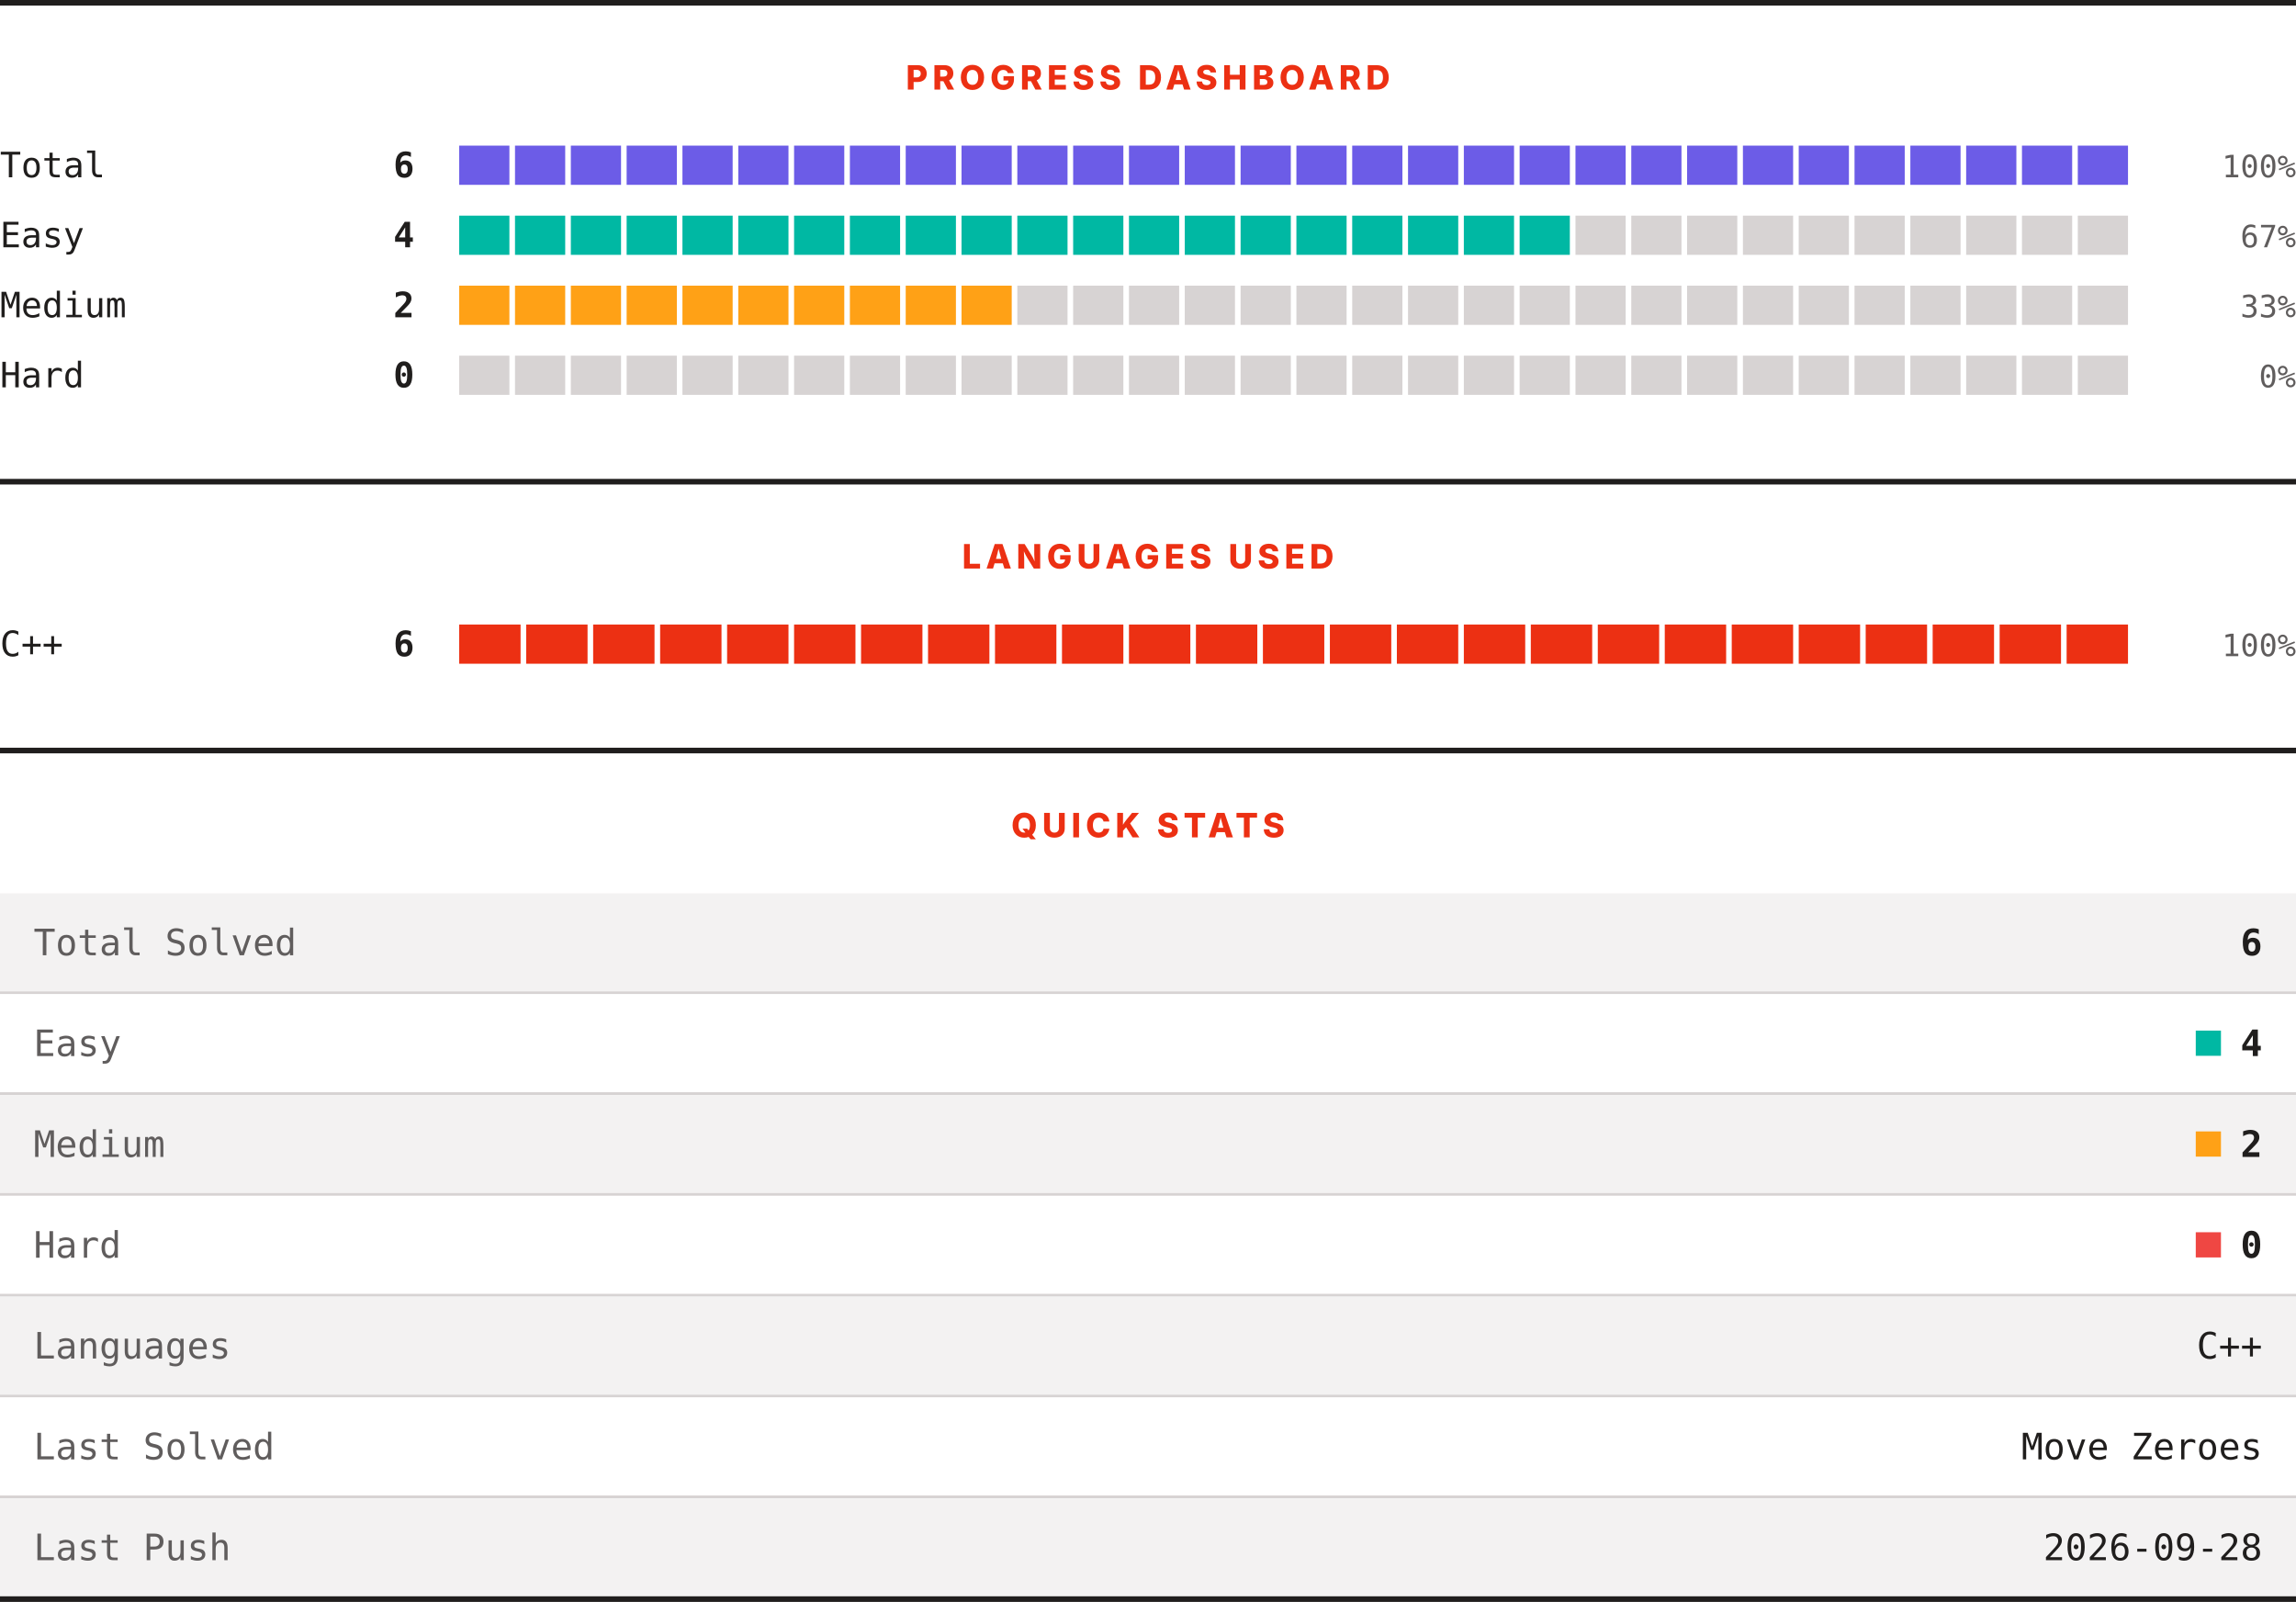
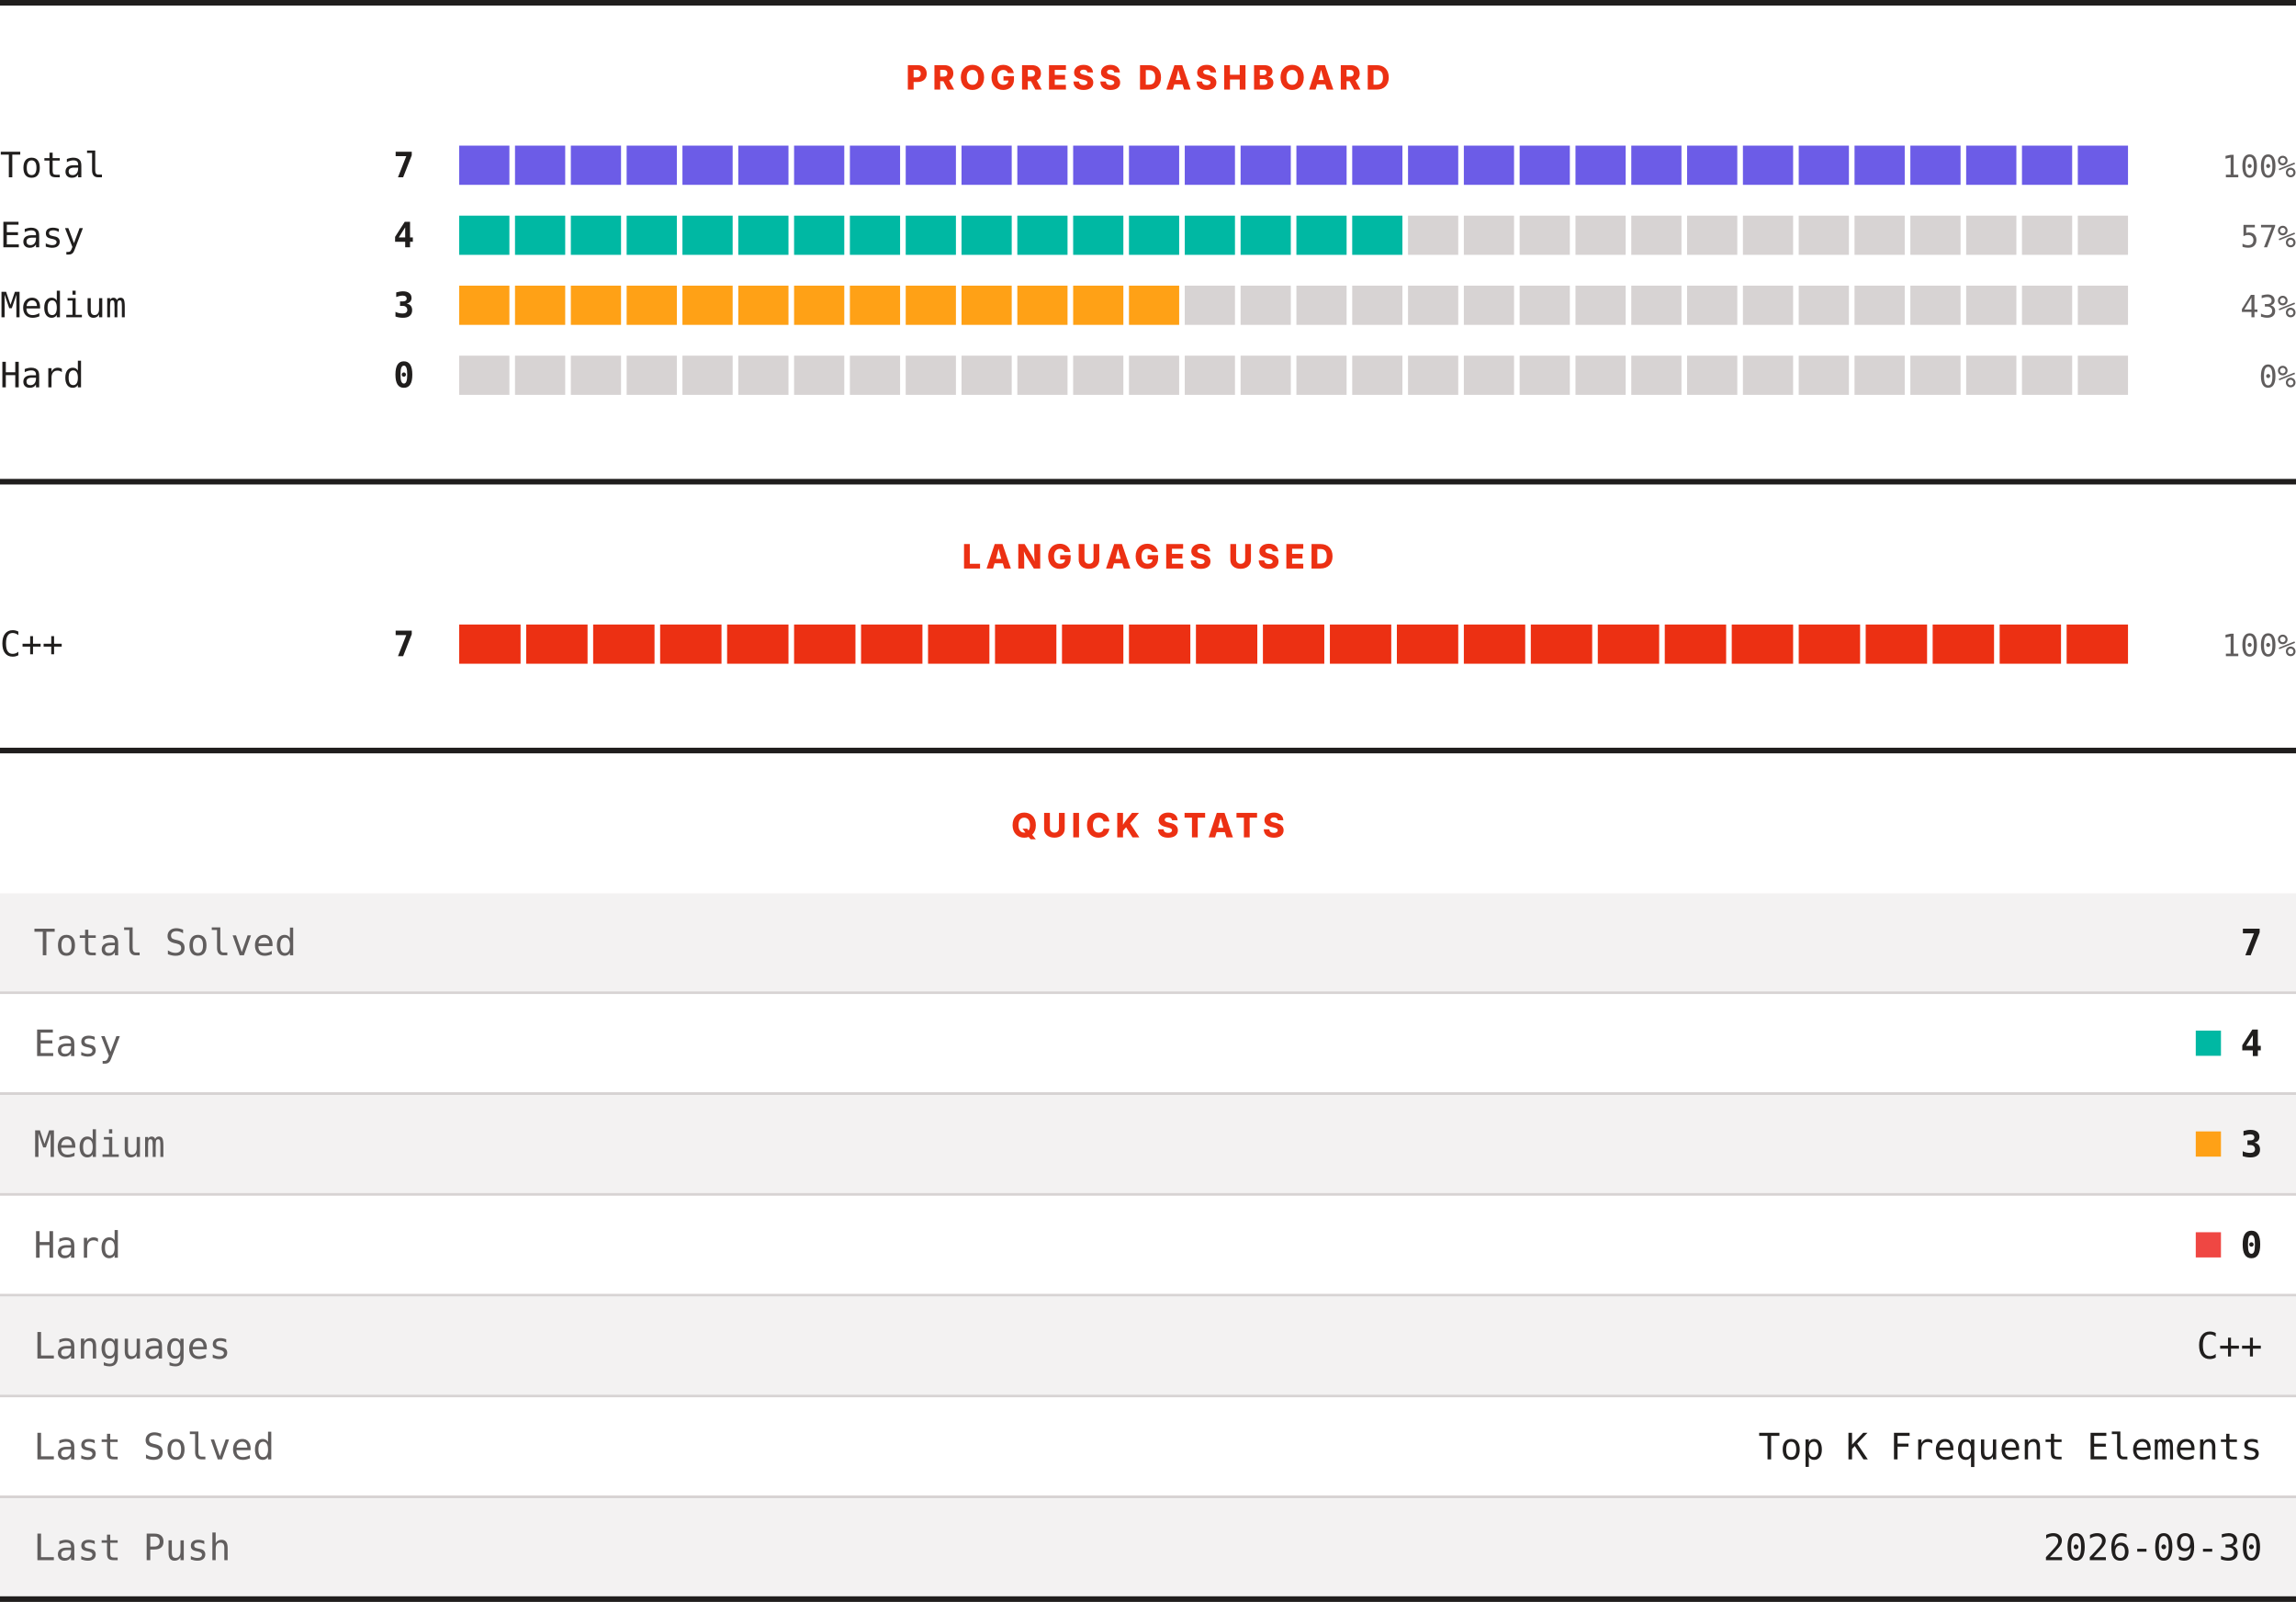
<svg xmlns="http://www.w3.org/2000/svg" width="820" height="572" viewBox="0 0 820 572" role="img" aria-label="LeetCode progress, languages and quick stats">
  <rect width="820" height="572" fill="#ffffff" />
  <rect x="0" y="0" width="820" height="2" fill="#201e1d" />
  <text x="410" y="32" text-anchor="middle" font-family="Archivo, system-ui, -apple-system, Segoe UI, sans-serif" font-size="12" font-weight="800" letter-spacing="1.68" fill="#ec3013">PROGRESS DASHBOARD</text>
  <text x="0" y="63.3" font-family="ui-monospace, SFMono-Regular, Menlo, Consolas, monospace" font-size="12.5" fill="#201e1d">Total</text>
-   <text x="148" y="63.3" text-anchor="end" font-family="ui-monospace, SFMono-Regular, Menlo, Consolas, monospace" font-size="12.5" font-weight="700" fill="#201e1d">6</text>
+   <text x="148" y="63.3" text-anchor="end" font-family="ui-monospace, SFMono-Regular, Menlo, Consolas, monospace" font-size="12.5" font-weight="700" fill="#201e1d">7</text>
  <rect x="164.00" y="52" width="17.93" height="14" fill="#6c5ce7" />
  <rect x="183.93" y="52" width="17.93" height="14" fill="#6c5ce7" />
  <rect x="203.87" y="52" width="17.93" height="14" fill="#6c5ce7" />
  <rect x="223.80" y="52" width="17.93" height="14" fill="#6c5ce7" />
  <rect x="243.73" y="52" width="17.93" height="14" fill="#6c5ce7" />
  <rect x="263.67" y="52" width="17.93" height="14" fill="#6c5ce7" />
  <rect x="283.60" y="52" width="17.93" height="14" fill="#6c5ce7" />
  <rect x="303.53" y="52" width="17.93" height="14" fill="#6c5ce7" />
  <rect x="323.47" y="52" width="17.93" height="14" fill="#6c5ce7" />
  <rect x="343.40" y="52" width="17.93" height="14" fill="#6c5ce7" />
  <rect x="363.33" y="52" width="17.93" height="14" fill="#6c5ce7" />
  <rect x="383.27" y="52" width="17.93" height="14" fill="#6c5ce7" />
  <rect x="403.20" y="52" width="17.93" height="14" fill="#6c5ce7" />
  <rect x="423.13" y="52" width="17.93" height="14" fill="#6c5ce7" />
  <rect x="443.07" y="52" width="17.93" height="14" fill="#6c5ce7" />
  <rect x="463.00" y="52" width="17.93" height="14" fill="#6c5ce7" />
  <rect x="482.93" y="52" width="17.93" height="14" fill="#6c5ce7" />
  <rect x="502.87" y="52" width="17.93" height="14" fill="#6c5ce7" />
  <rect x="522.80" y="52" width="17.93" height="14" fill="#6c5ce7" />
  <rect x="542.73" y="52" width="17.93" height="14" fill="#6c5ce7" />
  <rect x="562.67" y="52" width="17.93" height="14" fill="#6c5ce7" />
  <rect x="582.60" y="52" width="17.93" height="14" fill="#6c5ce7" />
  <rect x="602.53" y="52" width="17.93" height="14" fill="#6c5ce7" />
  <rect x="622.47" y="52" width="17.93" height="14" fill="#6c5ce7" />
  <rect x="642.40" y="52" width="17.93" height="14" fill="#6c5ce7" />
  <rect x="662.33" y="52" width="17.93" height="14" fill="#6c5ce7" />
  <rect x="682.27" y="52" width="17.93" height="14" fill="#6c5ce7" />
  <rect x="702.20" y="52" width="17.93" height="14" fill="#6c5ce7" />
  <rect x="722.13" y="52" width="17.93" height="14" fill="#6c5ce7" />
  <rect x="742.07" y="52" width="17.93" height="14" fill="#6c5ce7" />
  <text x="820" y="63.3" text-anchor="end" font-family="ui-monospace, SFMono-Regular, Menlo, Consolas, monospace" font-size="11" fill="#605d5d">100%</text>
  <text x="0" y="88.3" font-family="ui-monospace, SFMono-Regular, Menlo, Consolas, monospace" font-size="12.5" fill="#201e1d">Easy</text>
  <text x="148" y="88.3" text-anchor="end" font-family="ui-monospace, SFMono-Regular, Menlo, Consolas, monospace" font-size="12.5" font-weight="700" fill="#201e1d">4</text>
  <rect x="164.00" y="77" width="17.93" height="14" fill="#00b8a3" />
  <rect x="183.93" y="77" width="17.93" height="14" fill="#00b8a3" />
  <rect x="203.87" y="77" width="17.93" height="14" fill="#00b8a3" />
  <rect x="223.80" y="77" width="17.93" height="14" fill="#00b8a3" />
  <rect x="243.73" y="77" width="17.93" height="14" fill="#00b8a3" />
  <rect x="263.67" y="77" width="17.93" height="14" fill="#00b8a3" />
  <rect x="283.60" y="77" width="17.93" height="14" fill="#00b8a3" />
  <rect x="303.53" y="77" width="17.93" height="14" fill="#00b8a3" />
  <rect x="323.47" y="77" width="17.93" height="14" fill="#00b8a3" />
  <rect x="343.40" y="77" width="17.93" height="14" fill="#00b8a3" />
  <rect x="363.33" y="77" width="17.93" height="14" fill="#00b8a3" />
  <rect x="383.27" y="77" width="17.93" height="14" fill="#00b8a3" />
  <rect x="403.20" y="77" width="17.93" height="14" fill="#00b8a3" />
  <rect x="423.13" y="77" width="17.93" height="14" fill="#00b8a3" />
  <rect x="443.07" y="77" width="17.93" height="14" fill="#00b8a3" />
  <rect x="463.00" y="77" width="17.93" height="14" fill="#00b8a3" />
  <rect x="482.93" y="77" width="17.93" height="14" fill="#00b8a3" />
-   <rect x="502.87" y="77" width="17.93" height="14" fill="#00b8a3" />
-   <rect x="522.80" y="77" width="17.93" height="14" fill="#00b8a3" />
-   <rect x="542.73" y="77" width="17.93" height="14" fill="#00b8a3" />
+   <rect x="502.87" y="77" width="17.93" height="14" fill="#d7d3d3" />
+   <rect x="522.80" y="77" width="17.93" height="14" fill="#d7d3d3" />
+   <rect x="542.73" y="77" width="17.93" height="14" fill="#d7d3d3" />
  <rect x="562.67" y="77" width="17.93" height="14" fill="#d7d3d3" />
  <rect x="582.60" y="77" width="17.93" height="14" fill="#d7d3d3" />
  <rect x="602.53" y="77" width="17.93" height="14" fill="#d7d3d3" />
  <rect x="622.47" y="77" width="17.93" height="14" fill="#d7d3d3" />
  <rect x="642.40" y="77" width="17.93" height="14" fill="#d7d3d3" />
  <rect x="662.33" y="77" width="17.93" height="14" fill="#d7d3d3" />
  <rect x="682.27" y="77" width="17.93" height="14" fill="#d7d3d3" />
  <rect x="702.20" y="77" width="17.93" height="14" fill="#d7d3d3" />
  <rect x="722.13" y="77" width="17.93" height="14" fill="#d7d3d3" />
  <rect x="742.07" y="77" width="17.93" height="14" fill="#d7d3d3" />
-   <text x="820" y="88.3" text-anchor="end" font-family="ui-monospace, SFMono-Regular, Menlo, Consolas, monospace" font-size="11" fill="#605d5d">67%</text>
+   <text x="820" y="88.3" text-anchor="end" font-family="ui-monospace, SFMono-Regular, Menlo, Consolas, monospace" font-size="11" fill="#605d5d">57%</text>
  <text x="0" y="113.3" font-family="ui-monospace, SFMono-Regular, Menlo, Consolas, monospace" font-size="12.5" fill="#201e1d">Medium</text>
-   <text x="148" y="113.3" text-anchor="end" font-family="ui-monospace, SFMono-Regular, Menlo, Consolas, monospace" font-size="12.5" font-weight="700" fill="#201e1d">2</text>
+   <text x="148" y="113.3" text-anchor="end" font-family="ui-monospace, SFMono-Regular, Menlo, Consolas, monospace" font-size="12.5" font-weight="700" fill="#201e1d">3</text>
  <rect x="164.00" y="102" width="17.93" height="14" fill="#ffa116" />
  <rect x="183.93" y="102" width="17.93" height="14" fill="#ffa116" />
  <rect x="203.87" y="102" width="17.93" height="14" fill="#ffa116" />
  <rect x="223.80" y="102" width="17.93" height="14" fill="#ffa116" />
  <rect x="243.73" y="102" width="17.93" height="14" fill="#ffa116" />
  <rect x="263.67" y="102" width="17.93" height="14" fill="#ffa116" />
  <rect x="283.60" y="102" width="17.93" height="14" fill="#ffa116" />
  <rect x="303.53" y="102" width="17.93" height="14" fill="#ffa116" />
  <rect x="323.47" y="102" width="17.93" height="14" fill="#ffa116" />
  <rect x="343.40" y="102" width="17.93" height="14" fill="#ffa116" />
-   <rect x="363.33" y="102" width="17.93" height="14" fill="#d7d3d3" />
-   <rect x="383.27" y="102" width="17.93" height="14" fill="#d7d3d3" />
-   <rect x="403.20" y="102" width="17.93" height="14" fill="#d7d3d3" />
+   <rect x="363.33" y="102" width="17.93" height="14" fill="#ffa116" />
+   <rect x="383.27" y="102" width="17.93" height="14" fill="#ffa116" />
+   <rect x="403.20" y="102" width="17.93" height="14" fill="#ffa116" />
  <rect x="423.13" y="102" width="17.93" height="14" fill="#d7d3d3" />
  <rect x="443.07" y="102" width="17.93" height="14" fill="#d7d3d3" />
  <rect x="463.00" y="102" width="17.93" height="14" fill="#d7d3d3" />
  <rect x="482.93" y="102" width="17.93" height="14" fill="#d7d3d3" />
  <rect x="502.87" y="102" width="17.93" height="14" fill="#d7d3d3" />
  <rect x="522.80" y="102" width="17.93" height="14" fill="#d7d3d3" />
  <rect x="542.73" y="102" width="17.93" height="14" fill="#d7d3d3" />
  <rect x="562.67" y="102" width="17.93" height="14" fill="#d7d3d3" />
  <rect x="582.60" y="102" width="17.93" height="14" fill="#d7d3d3" />
  <rect x="602.53" y="102" width="17.93" height="14" fill="#d7d3d3" />
  <rect x="622.47" y="102" width="17.93" height="14" fill="#d7d3d3" />
  <rect x="642.40" y="102" width="17.93" height="14" fill="#d7d3d3" />
  <rect x="662.33" y="102" width="17.93" height="14" fill="#d7d3d3" />
  <rect x="682.27" y="102" width="17.93" height="14" fill="#d7d3d3" />
  <rect x="702.20" y="102" width="17.93" height="14" fill="#d7d3d3" />
  <rect x="722.13" y="102" width="17.93" height="14" fill="#d7d3d3" />
  <rect x="742.07" y="102" width="17.93" height="14" fill="#d7d3d3" />
-   <text x="820" y="113.3" text-anchor="end" font-family="ui-monospace, SFMono-Regular, Menlo, Consolas, monospace" font-size="11" fill="#605d5d">33%</text>
+   <text x="820" y="113.3" text-anchor="end" font-family="ui-monospace, SFMono-Regular, Menlo, Consolas, monospace" font-size="11" fill="#605d5d">43%</text>
  <text x="0" y="138.3" font-family="ui-monospace, SFMono-Regular, Menlo, Consolas, monospace" font-size="12.5" fill="#201e1d">Hard</text>
  <text x="148" y="138.3" text-anchor="end" font-family="ui-monospace, SFMono-Regular, Menlo, Consolas, monospace" font-size="12.5" font-weight="700" fill="#201e1d">0</text>
  <rect x="164.00" y="127" width="17.93" height="14" fill="#d7d3d3" />
  <rect x="183.93" y="127" width="17.93" height="14" fill="#d7d3d3" />
  <rect x="203.87" y="127" width="17.93" height="14" fill="#d7d3d3" />
  <rect x="223.80" y="127" width="17.93" height="14" fill="#d7d3d3" />
  <rect x="243.73" y="127" width="17.93" height="14" fill="#d7d3d3" />
  <rect x="263.67" y="127" width="17.93" height="14" fill="#d7d3d3" />
  <rect x="283.60" y="127" width="17.93" height="14" fill="#d7d3d3" />
  <rect x="303.53" y="127" width="17.93" height="14" fill="#d7d3d3" />
  <rect x="323.47" y="127" width="17.93" height="14" fill="#d7d3d3" />
  <rect x="343.40" y="127" width="17.93" height="14" fill="#d7d3d3" />
  <rect x="363.33" y="127" width="17.93" height="14" fill="#d7d3d3" />
  <rect x="383.27" y="127" width="17.93" height="14" fill="#d7d3d3" />
  <rect x="403.20" y="127" width="17.93" height="14" fill="#d7d3d3" />
  <rect x="423.13" y="127" width="17.93" height="14" fill="#d7d3d3" />
  <rect x="443.07" y="127" width="17.93" height="14" fill="#d7d3d3" />
  <rect x="463.00" y="127" width="17.93" height="14" fill="#d7d3d3" />
  <rect x="482.93" y="127" width="17.93" height="14" fill="#d7d3d3" />
  <rect x="502.87" y="127" width="17.93" height="14" fill="#d7d3d3" />
  <rect x="522.80" y="127" width="17.93" height="14" fill="#d7d3d3" />
  <rect x="542.73" y="127" width="17.93" height="14" fill="#d7d3d3" />
  <rect x="562.67" y="127" width="17.93" height="14" fill="#d7d3d3" />
  <rect x="582.60" y="127" width="17.93" height="14" fill="#d7d3d3" />
  <rect x="602.53" y="127" width="17.93" height="14" fill="#d7d3d3" />
  <rect x="622.47" y="127" width="17.93" height="14" fill="#d7d3d3" />
  <rect x="642.40" y="127" width="17.93" height="14" fill="#d7d3d3" />
  <rect x="662.33" y="127" width="17.93" height="14" fill="#d7d3d3" />
  <rect x="682.27" y="127" width="17.93" height="14" fill="#d7d3d3" />
  <rect x="702.20" y="127" width="17.93" height="14" fill="#d7d3d3" />
  <rect x="722.13" y="127" width="17.93" height="14" fill="#d7d3d3" />
  <rect x="742.07" y="127" width="17.93" height="14" fill="#d7d3d3" />
  <text x="820" y="138.3" text-anchor="end" font-family="ui-monospace, SFMono-Regular, Menlo, Consolas, monospace" font-size="11" fill="#605d5d">0%</text>
  <rect x="0" y="171" width="820" height="2" fill="#201e1d" />
  <text x="410" y="203" text-anchor="middle" font-family="Archivo, system-ui, -apple-system, Segoe UI, sans-serif" font-size="12" font-weight="800" letter-spacing="1.68" fill="#ec3013">LANGUAGES USED</text>
  <text x="0" y="234.3" font-family="ui-monospace, SFMono-Regular, Menlo, Consolas, monospace" font-size="12.5" fill="#201e1d">C++</text>
-   <text x="148" y="234.3" text-anchor="end" font-family="ui-monospace, SFMono-Regular, Menlo, Consolas, monospace" font-size="12.5" font-weight="700" fill="#201e1d">6</text>
+   <text x="148" y="234.3" text-anchor="end" font-family="ui-monospace, SFMono-Regular, Menlo, Consolas, monospace" font-size="12.5" font-weight="700" fill="#201e1d">7</text>
  <rect x="164.00" y="223" width="21.92" height="14" fill="#ec3013" />
  <rect x="187.92" y="223" width="21.92" height="14" fill="#ec3013" />
  <rect x="211.84" y="223" width="21.92" height="14" fill="#ec3013" />
  <rect x="235.76" y="223" width="21.92" height="14" fill="#ec3013" />
  <rect x="259.68" y="223" width="21.92" height="14" fill="#ec3013" />
  <rect x="283.60" y="223" width="21.92" height="14" fill="#ec3013" />
  <rect x="307.52" y="223" width="21.92" height="14" fill="#ec3013" />
  <rect x="331.44" y="223" width="21.92" height="14" fill="#ec3013" />
  <rect x="355.36" y="223" width="21.92" height="14" fill="#ec3013" />
  <rect x="379.28" y="223" width="21.92" height="14" fill="#ec3013" />
  <rect x="403.20" y="223" width="21.92" height="14" fill="#ec3013" />
  <rect x="427.12" y="223" width="21.92" height="14" fill="#ec3013" />
  <rect x="451.04" y="223" width="21.92" height="14" fill="#ec3013" />
  <rect x="474.96" y="223" width="21.92" height="14" fill="#ec3013" />
  <rect x="498.88" y="223" width="21.92" height="14" fill="#ec3013" />
  <rect x="522.80" y="223" width="21.92" height="14" fill="#ec3013" />
  <rect x="546.72" y="223" width="21.92" height="14" fill="#ec3013" />
  <rect x="570.64" y="223" width="21.92" height="14" fill="#ec3013" />
  <rect x="594.56" y="223" width="21.92" height="14" fill="#ec3013" />
  <rect x="618.48" y="223" width="21.92" height="14" fill="#ec3013" />
  <rect x="642.40" y="223" width="21.92" height="14" fill="#ec3013" />
  <rect x="666.32" y="223" width="21.92" height="14" fill="#ec3013" />
  <rect x="690.24" y="223" width="21.92" height="14" fill="#ec3013" />
  <rect x="714.16" y="223" width="21.92" height="14" fill="#ec3013" />
  <rect x="738.08" y="223" width="21.92" height="14" fill="#ec3013" />
  <text x="820" y="234.3" text-anchor="end" font-family="ui-monospace, SFMono-Regular, Menlo, Consolas, monospace" font-size="11" fill="#605d5d">100%</text>
  <rect x="0" y="267" width="820" height="2" fill="#201e1d" />
  <text x="410" y="299" text-anchor="middle" font-family="Archivo, system-ui, -apple-system, Segoe UI, sans-serif" font-size="12" font-weight="800" letter-spacing="1.68" fill="#ec3013">QUICK STATS</text>
  <rect x="0" y="319" width="820" height="35" fill="#f3f2f2" />
  <text x="12" y="341.1" font-family="ui-monospace, SFMono-Regular, Menlo, Consolas, monospace" font-size="13" fill="#605d5d">Total Solved</text>
-   <text x="808" y="341.1" text-anchor="end" font-family="ui-monospace, SFMono-Regular, Menlo, Consolas, monospace" font-size="13" font-weight="700" fill="#201e1d">6</text>
+   <text x="808" y="341.1" text-anchor="end" font-family="ui-monospace, SFMono-Regular, Menlo, Consolas, monospace" font-size="13" font-weight="700" fill="#201e1d">7</text>
  <rect x="0" y="354" width="820" height="1" fill="#d7d3d3" />
  <rect x="0" y="355" width="820" height="35" fill="#ffffff" />
  <text x="12" y="377.1" font-family="ui-monospace, SFMono-Regular, Menlo, Consolas, monospace" font-size="13" fill="#605d5d">Easy</text>
  <rect x="784.2" y="368" width="9" height="9" fill="#00b8a3" />
  <text x="808" y="377.1" text-anchor="end" font-family="ui-monospace, SFMono-Regular, Menlo, Consolas, monospace" font-size="13" font-weight="700" fill="#201e1d">4</text>
  <rect x="0" y="390" width="820" height="1" fill="#d7d3d3" />
  <rect x="0" y="391" width="820" height="35" fill="#f3f2f2" />
  <text x="12" y="413.1" font-family="ui-monospace, SFMono-Regular, Menlo, Consolas, monospace" font-size="13" fill="#605d5d">Medium</text>
  <rect x="784.2" y="404" width="9" height="9" fill="#ffa116" />
-   <text x="808" y="413.1" text-anchor="end" font-family="ui-monospace, SFMono-Regular, Menlo, Consolas, monospace" font-size="13" font-weight="700" fill="#201e1d">2</text>
+   <text x="808" y="413.1" text-anchor="end" font-family="ui-monospace, SFMono-Regular, Menlo, Consolas, monospace" font-size="13" font-weight="700" fill="#201e1d">3</text>
  <rect x="0" y="426" width="820" height="1" fill="#d7d3d3" />
  <rect x="0" y="427" width="820" height="35" fill="#ffffff" />
  <text x="12" y="449.1" font-family="ui-monospace, SFMono-Regular, Menlo, Consolas, monospace" font-size="13" fill="#605d5d">Hard</text>
  <rect x="784.2" y="440" width="9" height="9" fill="#ef4743" />
  <text x="808" y="449.1" text-anchor="end" font-family="ui-monospace, SFMono-Regular, Menlo, Consolas, monospace" font-size="13" font-weight="700" fill="#201e1d">0</text>
  <rect x="0" y="462" width="820" height="1" fill="#d7d3d3" />
  <rect x="0" y="463" width="820" height="35" fill="#f3f2f2" />
  <text x="12" y="485.1" font-family="ui-monospace, SFMono-Regular, Menlo, Consolas, monospace" font-size="13" fill="#605d5d">Languages</text>
  <text x="808" y="485.1" text-anchor="end" font-family="ui-monospace, SFMono-Regular, Menlo, Consolas, monospace" font-size="13" fill="#201e1d">C++</text>
  <rect x="0" y="498" width="820" height="1" fill="#d7d3d3" />
  <rect x="0" y="499" width="820" height="35" fill="#ffffff" />
  <text x="12" y="521.1" font-family="ui-monospace, SFMono-Regular, Menlo, Consolas, monospace" font-size="13" fill="#605d5d">Last Solved</text>
-   <text x="808" y="521.1" text-anchor="end" font-family="ui-monospace, SFMono-Regular, Menlo, Consolas, monospace" font-size="13" fill="#201e1d">Move Zeroes</text>
+   <text x="808" y="521.1" text-anchor="end" font-family="ui-monospace, SFMono-Regular, Menlo, Consolas, monospace" font-size="13" fill="#201e1d">Top K Frequent Elements</text>
  <rect x="0" y="534" width="820" height="1" fill="#d7d3d3" />
  <rect x="0" y="535" width="820" height="35" fill="#f3f2f2" />
  <text x="12" y="557.1" font-family="ui-monospace, SFMono-Regular, Menlo, Consolas, monospace" font-size="13" fill="#605d5d">Last Push</text>
-   <text x="808" y="557.1" text-anchor="end" font-family="ui-monospace, SFMono-Regular, Menlo, Consolas, monospace" font-size="13" fill="#201e1d">2026-09-28</text>
+   <text x="808" y="557.1" text-anchor="end" font-family="ui-monospace, SFMono-Regular, Menlo, Consolas, monospace" font-size="13" fill="#201e1d">2026-09-30</text>
  <rect x="0" y="570" width="820" height="2" fill="#201e1d" />
</svg>
